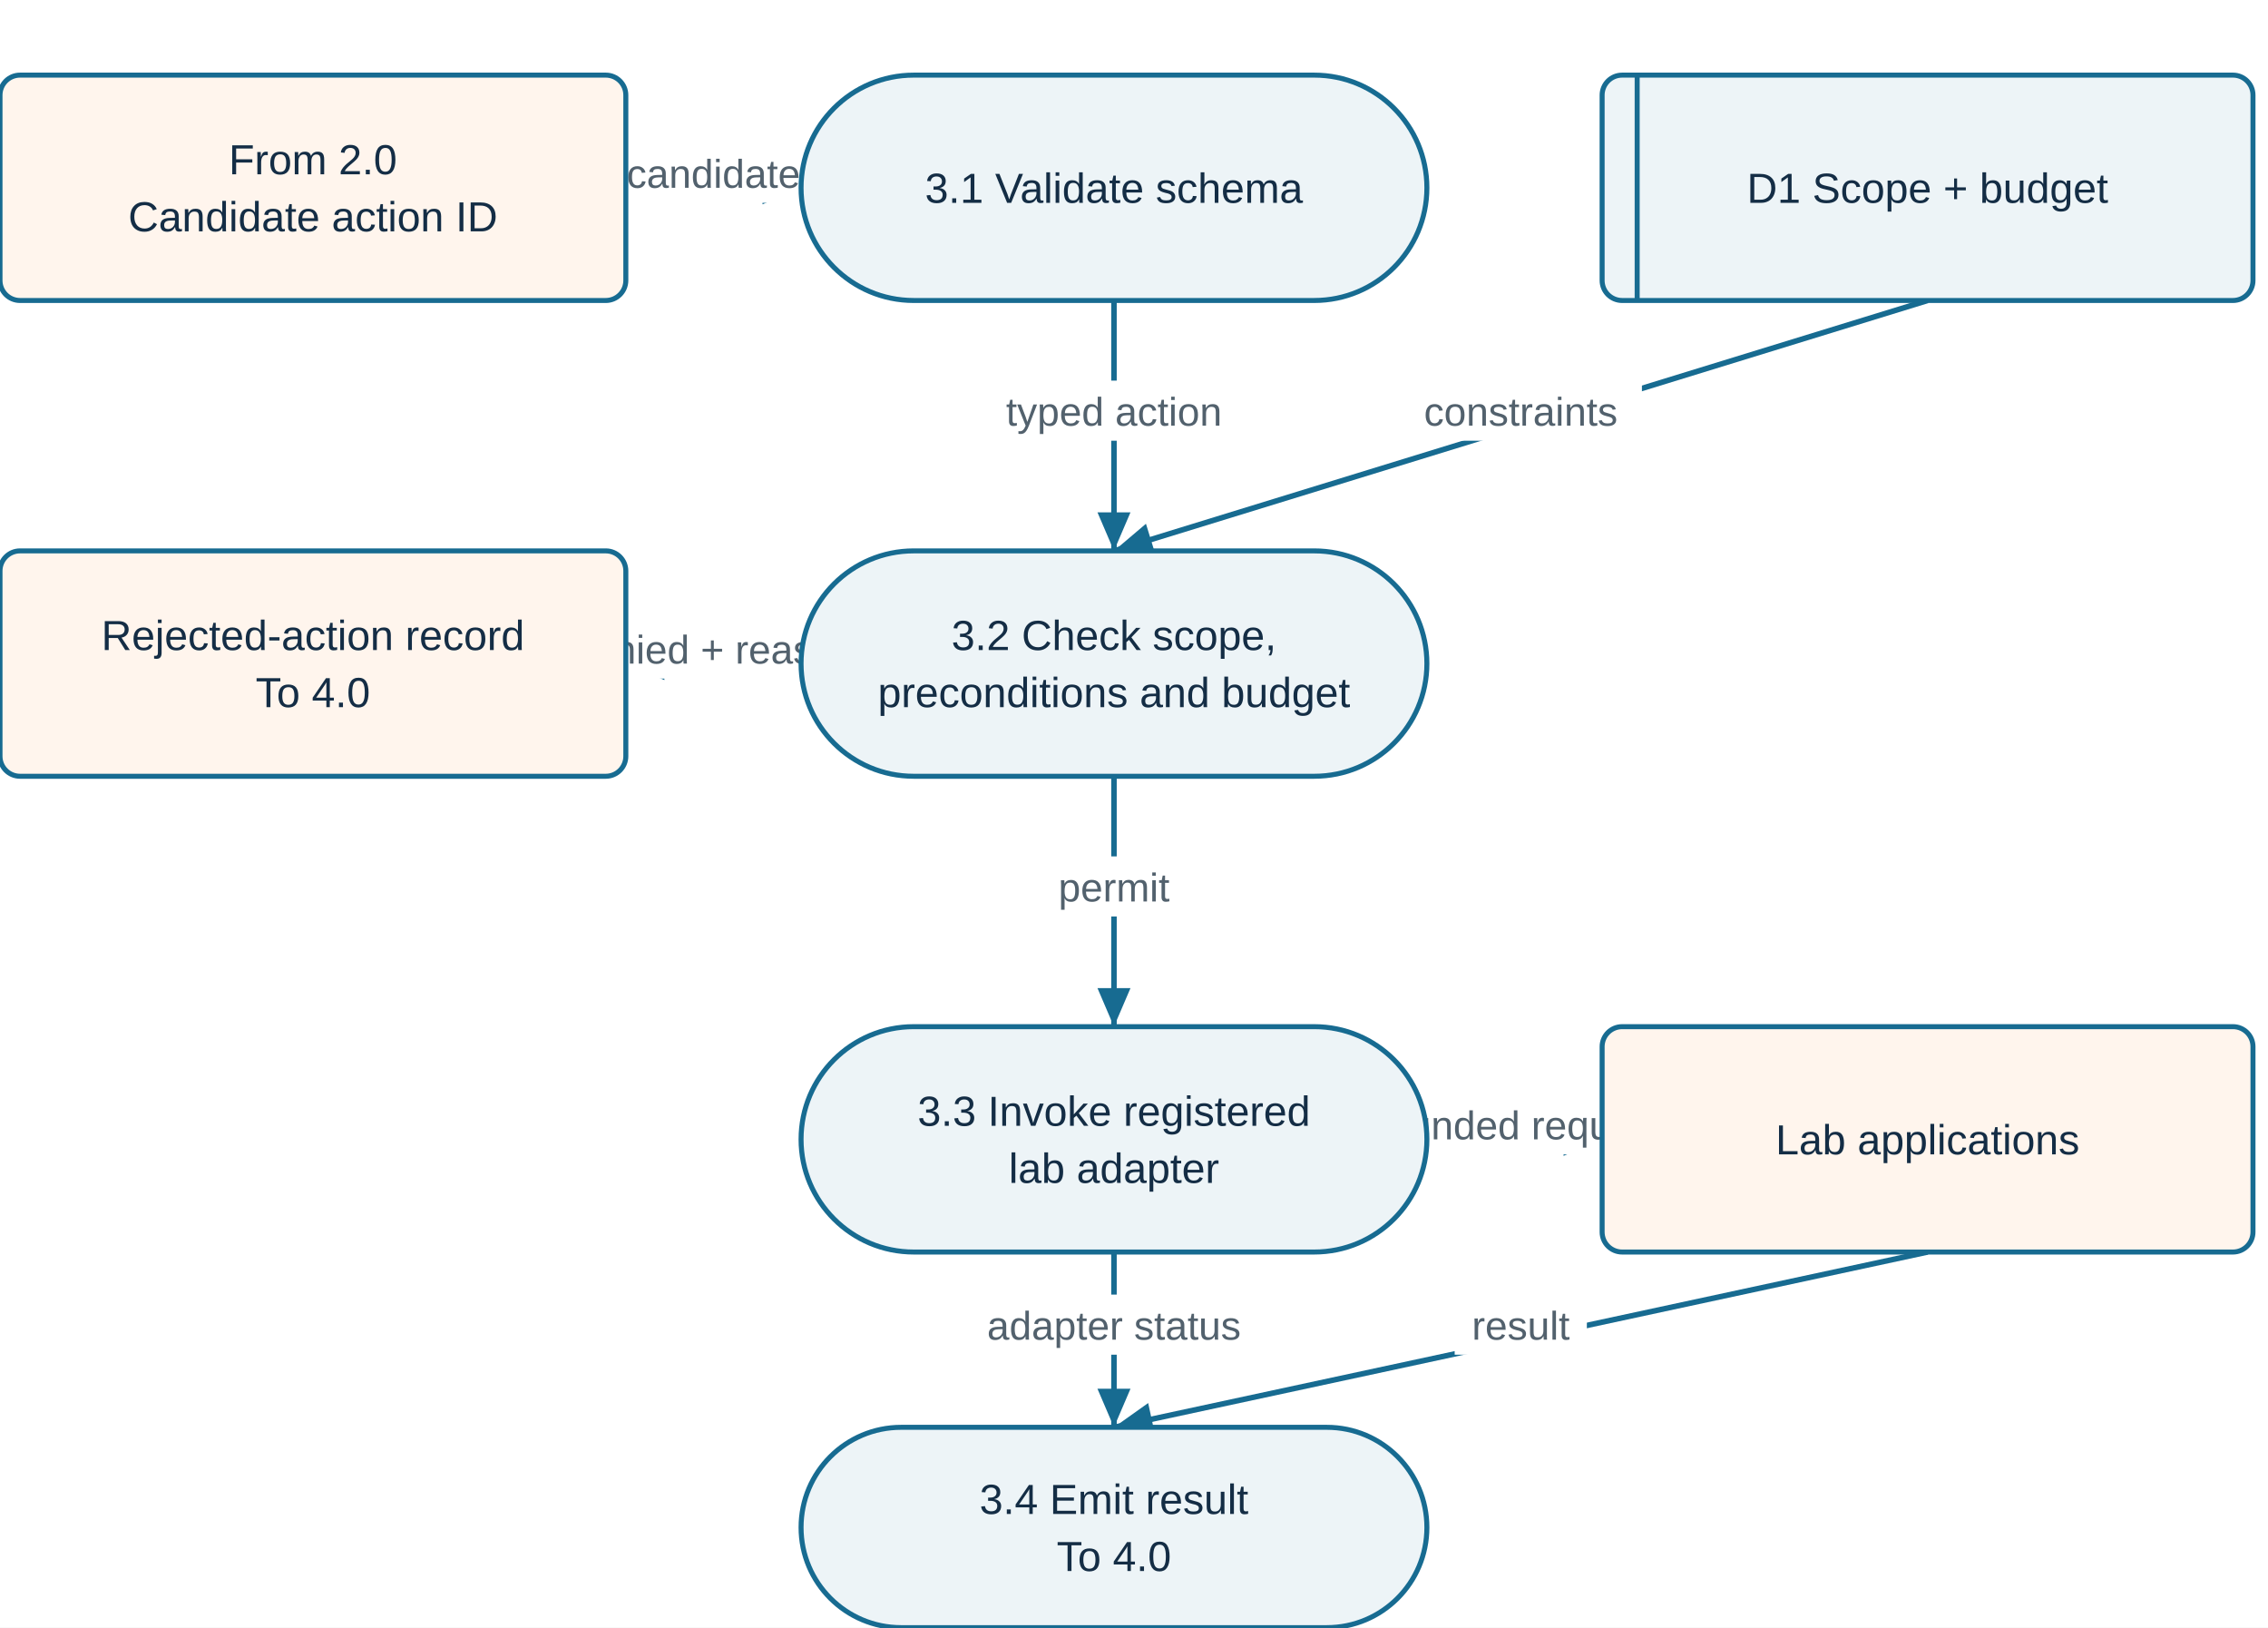
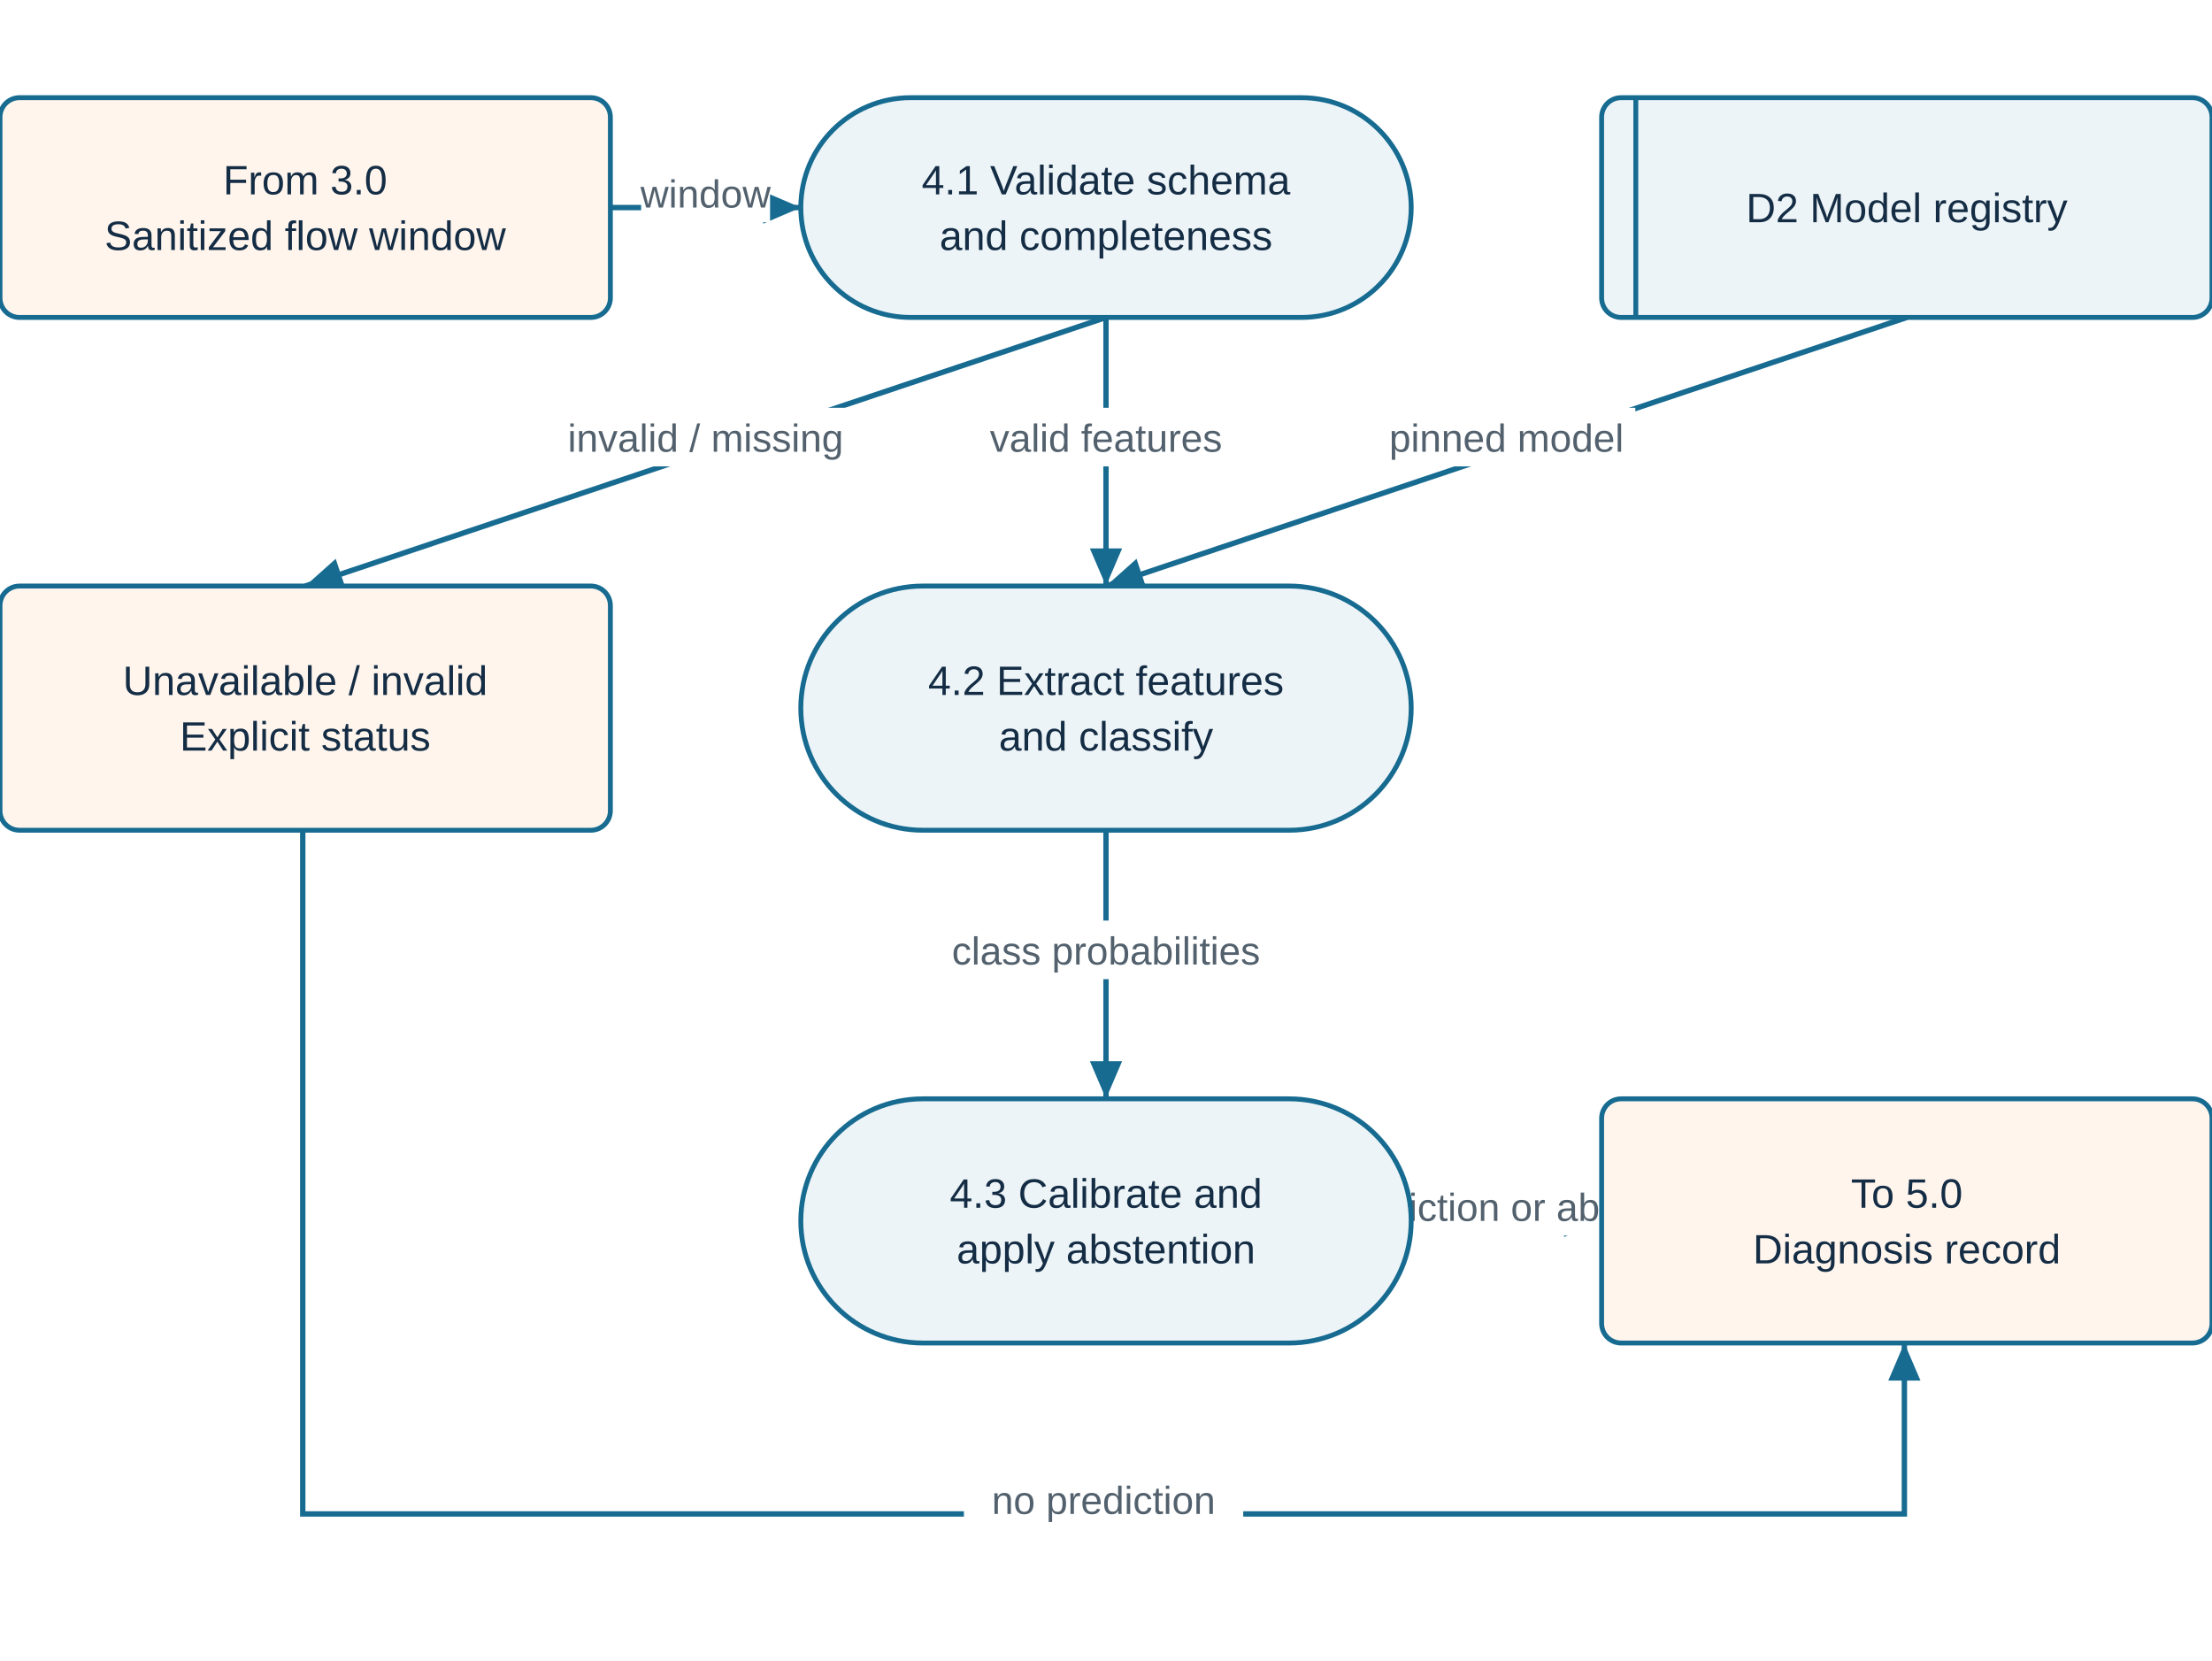
- <svg xmlns="http://www.w3.org/2000/svg" width="453" height="325" viewBox="0 0 453 325">
+ <svg xmlns="http://www.w3.org/2000/svg" width="453" height="340" viewBox="0 0 453 340">
  <rect width="100%" height="100%" fill="white" />
  <defs>
    <marker id="arrow" markerWidth="8" markerHeight="8" refX="7" refY="3" orient="auto">
      <path d="M0,0 L0,6 L7,3 z" fill="#176B91" />
    </marker>
  </defs>
-   <polyline points="125,37.5 160,37.5" fill="none" stroke="#176B91" stroke-width="1.1" marker-end="url(#arrow)" />
-   <rect x="122.7" y="28.5" width="39.6" height="12" fill="white" />
-   <text x="142.5" y="37.5" text-anchor="middle" font-family="Arial" font-size="8" fill="#52616D">candidate</text>
-   <polyline points="222.5,60 222.5,110" fill="none" stroke="#176B91" stroke-width="1.1" marker-end="url(#arrow)" />
-   <rect x="196.1" y="76.0" width="52.8" height="12" fill="white" />
-   <text x="222.5" y="85.0" text-anchor="middle" font-family="Arial" font-size="8" fill="#52616D">typed action</text>
-   <polyline points="385.0,60 222.5,110" fill="none" stroke="#176B91" stroke-width="1.1" marker-end="url(#arrow)" />
-   <rect x="279.55" y="76.0" width="48.4" height="12" fill="white" />
-   <text x="303.75" y="85.0" text-anchor="middle" font-family="Arial" font-size="8" fill="#52616D">constraints</text>
-   <polyline points="160,132.5 125,132.5" fill="none" stroke="#176B91" stroke-width="1.1" marker-end="url(#arrow)" />
-   <rect x="109.5" y="123.5" width="66.0" height="12" fill="white" />
-   <text x="142.5" y="132.5" text-anchor="middle" font-family="Arial" font-size="8" fill="#52616D">denied + reason</text>
-   <polyline points="222.5,155 222.5,205" fill="none" stroke="#176B91" stroke-width="1.1" marker-end="url(#arrow)" />
-   <rect x="209.3" y="171.0" width="26.4" height="12" fill="white" />
-   <text x="222.5" y="180.0" text-anchor="middle" font-family="Arial" font-size="8" fill="#52616D">permit</text>
-   <polyline points="285,227.5 320,227.5" fill="none" stroke="#176B91" stroke-width="1.1" marker-end="url(#arrow)" />
-   <rect x="269.5" y="218.5" width="66.0" height="12" fill="white" />
-   <text x="302.5" y="227.5" text-anchor="middle" font-family="Arial" font-size="8" fill="#52616D">bounded request</text>
-   <polyline points="385.0,250 222.5,285" fill="none" stroke="#176B91" stroke-width="1.1" marker-end="url(#arrow)" />
-   <rect x="290.55" y="258.5" width="26.4" height="12" fill="white" />
-   <text x="303.75" y="267.5" text-anchor="middle" font-family="Arial" font-size="8" fill="#52616D">result</text>
-   <polyline points="222.5,250 222.5,285" fill="none" stroke="#176B91" stroke-width="1.1" marker-end="url(#arrow)" />
-   <rect x="191.7" y="258.5" width="61.6" height="12" fill="white" />
-   <text x="222.5" y="267.5" text-anchor="middle" font-family="Arial" font-size="8" fill="#52616D">adapter status</text>
-   <rect x="0" y="15" width="125" height="45" rx="4" fill="#FFF5ED" stroke="#176B91" />
-   <text x="62.5" y="34.8" text-anchor="middle" font-family="Arial" font-size="8.4" fill="#142D45">From 2.0</text>
-   <text x="62.5" y="46.2" text-anchor="middle" font-family="Arial" font-size="8.4" fill="#142D45">Candidate action ID</text>
-   <rect x="320" y="15" width="130" height="45" rx="4" fill="#EDF4F7" stroke="#176B91" />
-   <text x="385.0" y="40.5" text-anchor="middle" font-family="Arial" font-size="8.4" fill="#142D45">D1 Scope + budget</text>
-   <line x1="327" y1="60" x2="327" y2="15" stroke="#176B91" />
-   <rect x="160" y="15" width="125" height="45" rx="22.5" fill="#EDF4F7" stroke="#176B91" />
-   <text x="222.5" y="40.5" text-anchor="middle" font-family="Arial" font-size="8.4" fill="#142D45">3.1 Validate schema</text>
-   <rect x="160" y="110" width="125" height="45" rx="22.5" fill="#EDF4F7" stroke="#176B91" />
-   <text x="222.5" y="129.8" text-anchor="middle" font-family="Arial" font-size="8.4" fill="#142D45">3.2 Check scope,</text>
-   <text x="222.5" y="141.2" text-anchor="middle" font-family="Arial" font-size="8.4" fill="#142D45">preconditions and budget</text>
-   <rect x="160" y="205" width="125" height="45" rx="22.5" fill="#EDF4F7" stroke="#176B91" />
-   <text x="222.5" y="224.8" text-anchor="middle" font-family="Arial" font-size="8.4" fill="#142D45">3.3 Invoke registered</text>
-   <text x="222.5" y="236.2" text-anchor="middle" font-family="Arial" font-size="8.4" fill="#142D45">lab adapter</text>
-   <rect x="320" y="205" width="130" height="45" rx="4" fill="#FFF5ED" stroke="#176B91" />
-   <text x="385.0" y="230.5" text-anchor="middle" font-family="Arial" font-size="8.4" fill="#142D45">Lab applications</text>
-   <rect x="0" y="110" width="125" height="45" rx="4" fill="#FFF5ED" stroke="#176B91" />
-   <text x="62.5" y="129.8" text-anchor="middle" font-family="Arial" font-size="8.4" fill="#142D45">Rejected-action record</text>
-   <text x="62.5" y="141.2" text-anchor="middle" font-family="Arial" font-size="8.4" fill="#142D45">To 4.0</text>
-   <rect x="160" y="285" width="125" height="40" rx="20.0" fill="#EDF4F7" stroke="#176B91" />
-   <text x="222.5" y="302.3" text-anchor="middle" font-family="Arial" font-size="8.4" fill="#142D45">3.4 Emit result</text>
-   <text x="222.5" y="313.7" text-anchor="middle" font-family="Arial" font-size="8.4" fill="#142D45">To 4.0</text>
+   <polyline points="125,42.5 164,42.5" fill="none" stroke="#176B91" stroke-width="1.1" marker-end="url(#arrow)" />
+   <rect x="131.3" y="33.5" width="26.4" height="12" fill="white" />
+   <text x="144.5" y="42.5" text-anchor="middle" font-family="Arial" font-size="8" fill="#52616D">window</text>
+   <polyline points="226.5,65 226.5,120" fill="none" stroke="#176B91" stroke-width="1.1" marker-end="url(#arrow)" />
+   <rect x="195.7" y="83.5" width="61.6" height="12" fill="white" />
+   <text x="226.5" y="92.5" text-anchor="middle" font-family="Arial" font-size="8" fill="#52616D">valid features</text>
+   <polyline points="390.5,65 226.5,120" fill="none" stroke="#176B91" stroke-width="1.1" marker-end="url(#arrow)" />
+   <rect x="282.1" y="83.5" width="52.8" height="12" fill="white" />
+   <text x="308.5" y="92.5" text-anchor="middle" font-family="Arial" font-size="8" fill="#52616D">pinned model</text>
+   <polyline points="226.5,65 62.5,120" fill="none" stroke="#176B91" stroke-width="1.1" marker-end="url(#arrow)" />
+   <rect x="107.1" y="83.5" width="74.8" height="12" fill="white" />
+   <text x="144.5" y="92.5" text-anchor="middle" font-family="Arial" font-size="8" fill="#52616D">invalid / missing</text>
+   <polyline points="226.5,170 226.5,225" fill="none" stroke="#176B91" stroke-width="1.1" marker-end="url(#arrow)" />
+   <rect x="184.7" y="188.5" width="83.6" height="12" fill="white" />
+   <text x="226.5" y="197.5" text-anchor="middle" font-family="Arial" font-size="8" fill="#52616D">class probabilities</text>
+   <polyline points="289,250.0 328,250.0" fill="none" stroke="#176B91" stroke-width="1.1" marker-end="url(#arrow)" />
+   <rect x="262.3" y="241.0" width="92.4" height="12" fill="white" />
+   <text x="308.5" y="250.0" text-anchor="middle" font-family="Arial" font-size="8" fill="#52616D">prediction or abstain</text>
+   <polyline points="62,170 62,310 390,310 390,275" fill="none" stroke="#176B91" stroke-width="1.1" marker-end="url(#arrow)" />
+   <rect x="197.4" y="301.0" width="57.2" height="12" fill="white" />
+   <text x="226.0" y="310.0" text-anchor="middle" font-family="Arial" font-size="8" fill="#52616D">no prediction</text>
+   <rect x="0" y="20" width="125" height="45" rx="4" fill="#FFF5ED" stroke="#176B91" />
+   <text x="62.5" y="39.8" text-anchor="middle" font-family="Arial" font-size="8.4" fill="#142D45">From 3.0</text>
+   <text x="62.5" y="51.2" text-anchor="middle" font-family="Arial" font-size="8.4" fill="#142D45">Sanitized flow window</text>
+   <rect x="164" y="20" width="125" height="45" rx="22.5" fill="#EDF4F7" stroke="#176B91" />
+   <text x="226.5" y="39.8" text-anchor="middle" font-family="Arial" font-size="8.4" fill="#142D45">4.1 Validate schema</text>
+   <text x="226.5" y="51.2" text-anchor="middle" font-family="Arial" font-size="8.4" fill="#142D45">and completeness</text>
+   <rect x="328" y="20" width="125" height="45" rx="4" fill="#EDF4F7" stroke="#176B91" />
+   <text x="390.5" y="45.5" text-anchor="middle" font-family="Arial" font-size="8.4" fill="#142D45">D2 Model registry</text>
+   <line x1="335" y1="65" x2="335" y2="20" stroke="#176B91" />
+   <rect x="164" y="120" width="125" height="50" rx="25.0" fill="#EDF4F7" stroke="#176B91" />
+   <text x="226.5" y="142.3" text-anchor="middle" font-family="Arial" font-size="8.4" fill="#142D45">4.2 Extract features</text>
+   <text x="226.5" y="153.7" text-anchor="middle" font-family="Arial" font-size="8.4" fill="#142D45">and classify</text>
+   <rect x="164" y="225" width="125" height="50" rx="25.0" fill="#EDF4F7" stroke="#176B91" />
+   <text x="226.5" y="247.3" text-anchor="middle" font-family="Arial" font-size="8.4" fill="#142D45">4.3 Calibrate and</text>
+   <text x="226.5" y="258.7" text-anchor="middle" font-family="Arial" font-size="8.4" fill="#142D45">apply abstention</text>
+   <rect x="328" y="225" width="125" height="50" rx="4" fill="#FFF5ED" stroke="#176B91" />
+   <text x="390.5" y="247.3" text-anchor="middle" font-family="Arial" font-size="8.4" fill="#142D45">To 5.0</text>
+   <text x="390.5" y="258.7" text-anchor="middle" font-family="Arial" font-size="8.4" fill="#142D45">Diagnosis record</text>
+   <rect x="0" y="120" width="125" height="50" rx="4" fill="#FFF5ED" stroke="#176B91" />
+   <text x="62.5" y="142.3" text-anchor="middle" font-family="Arial" font-size="8.4" fill="#142D45">Unavailable / invalid</text>
+   <text x="62.5" y="153.7" text-anchor="middle" font-family="Arial" font-size="8.4" fill="#142D45">Explicit status</text>
</svg>
